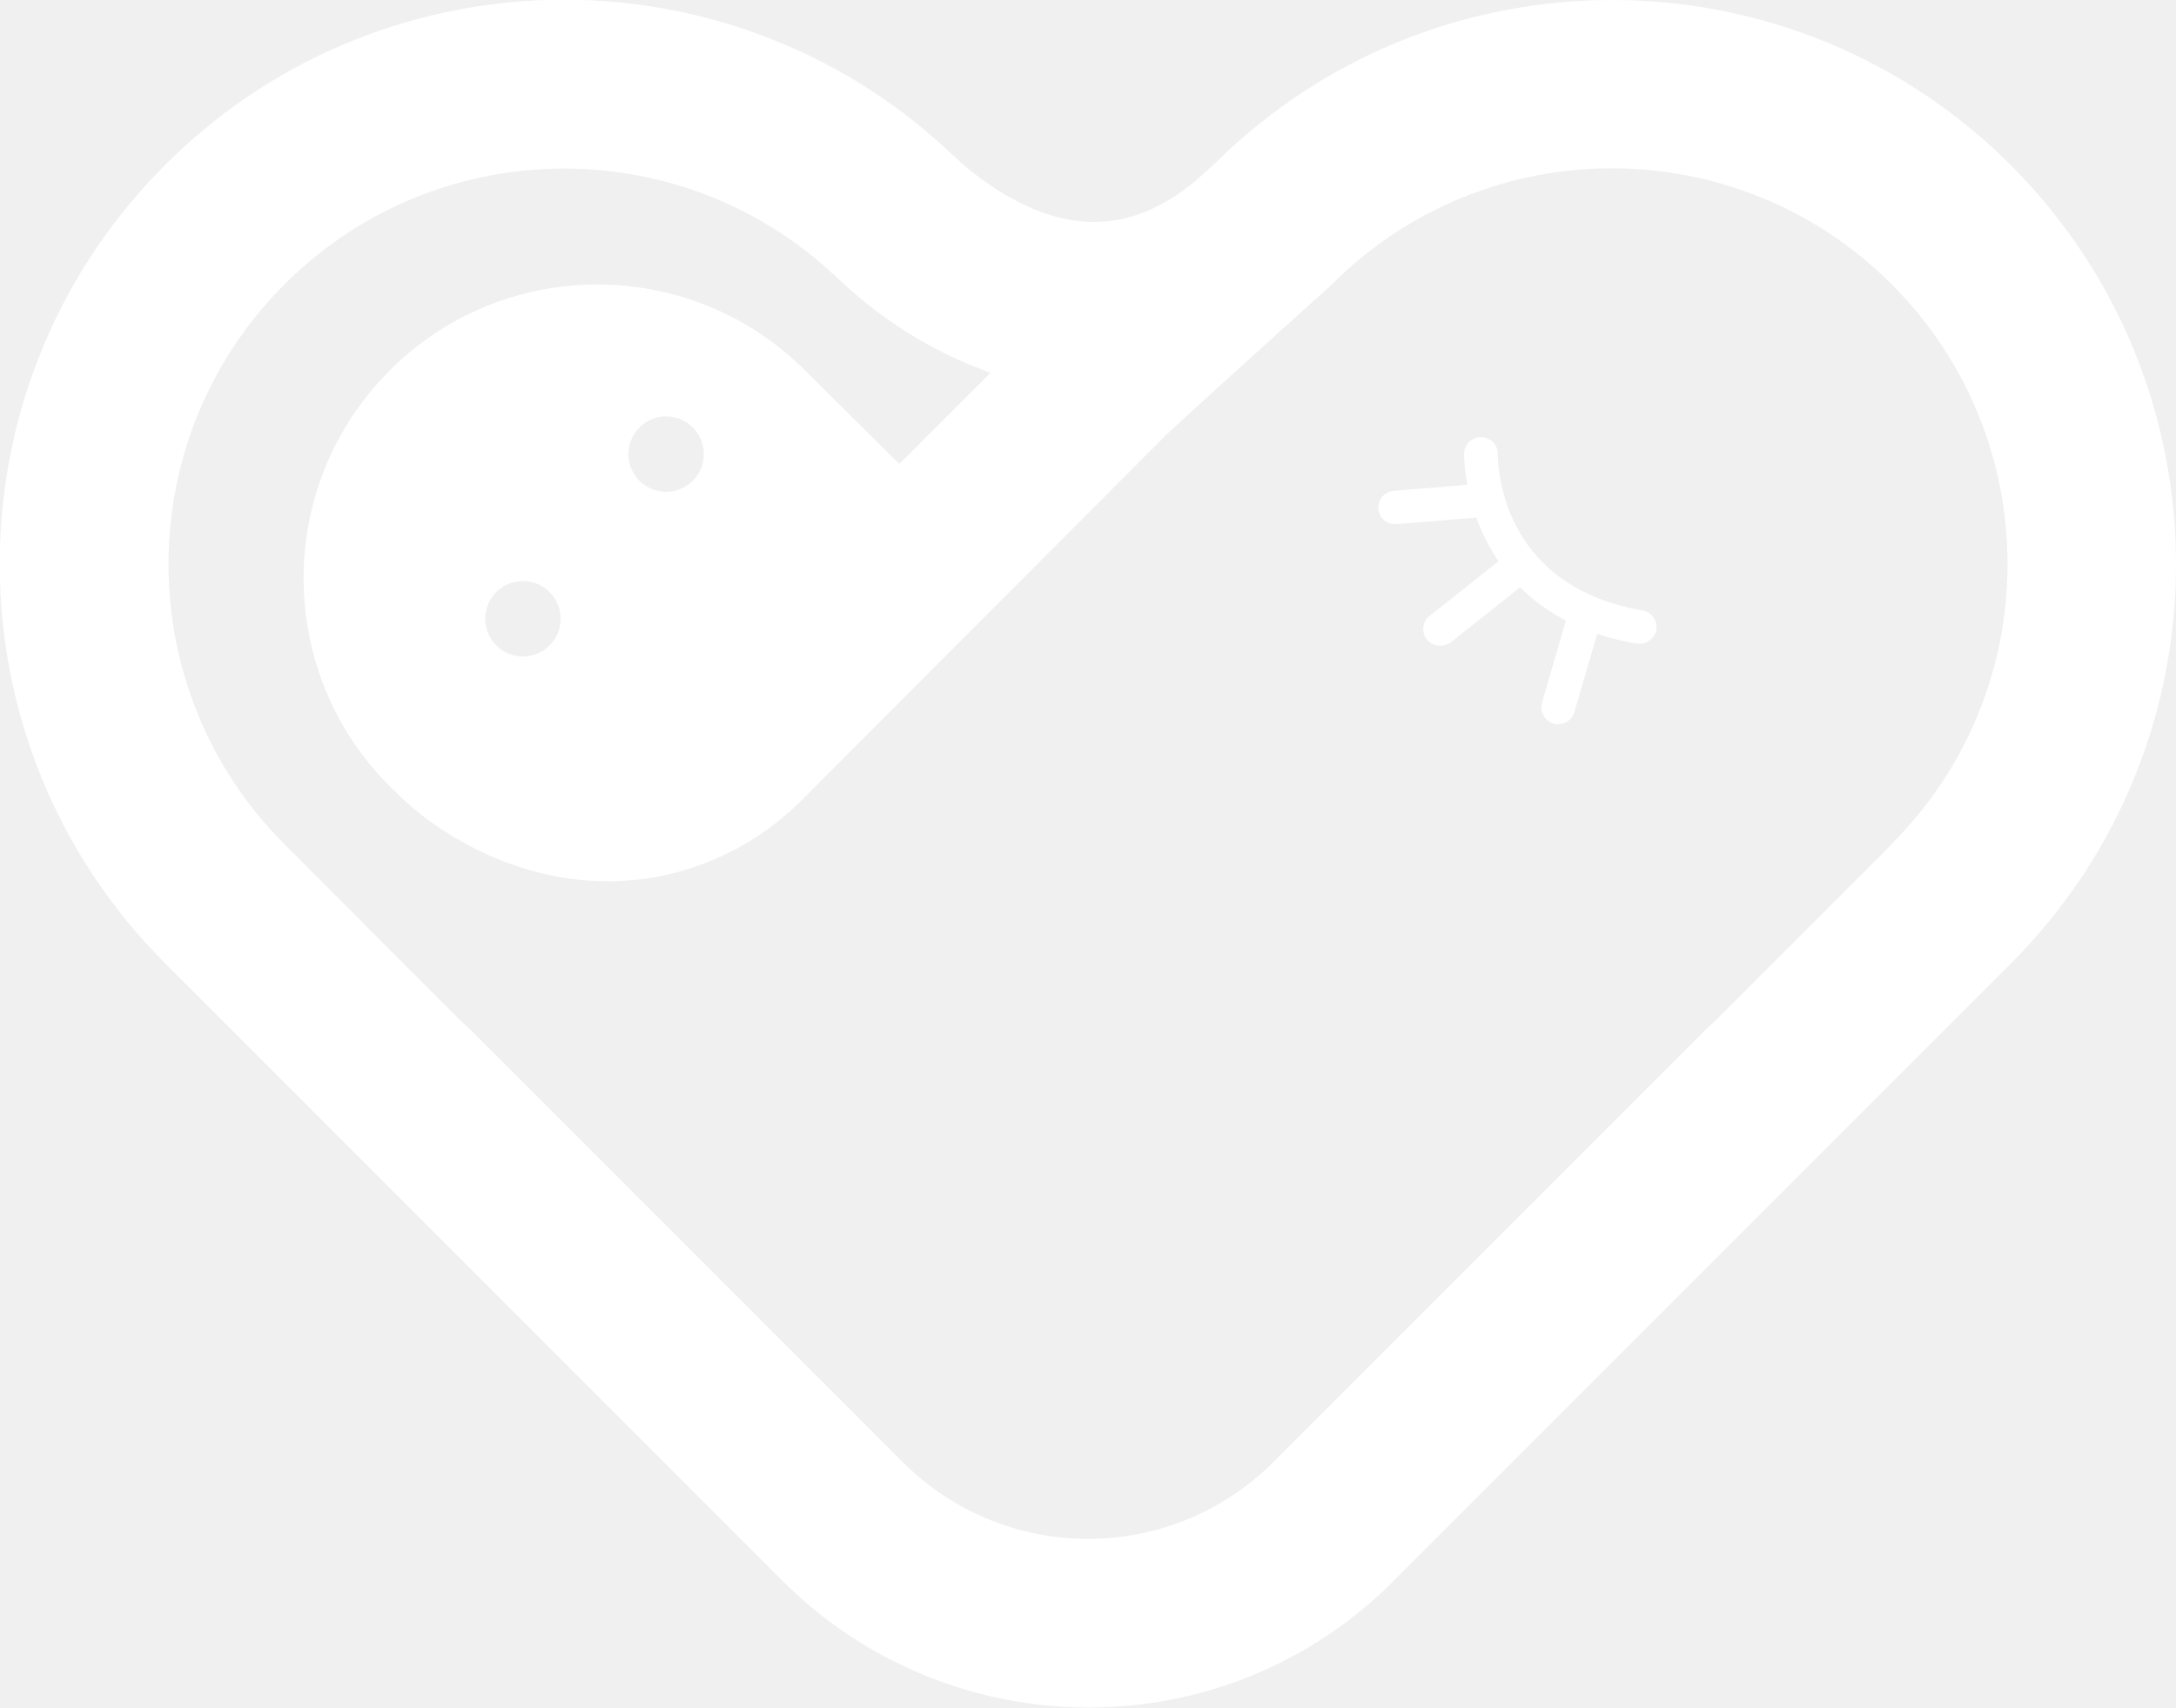
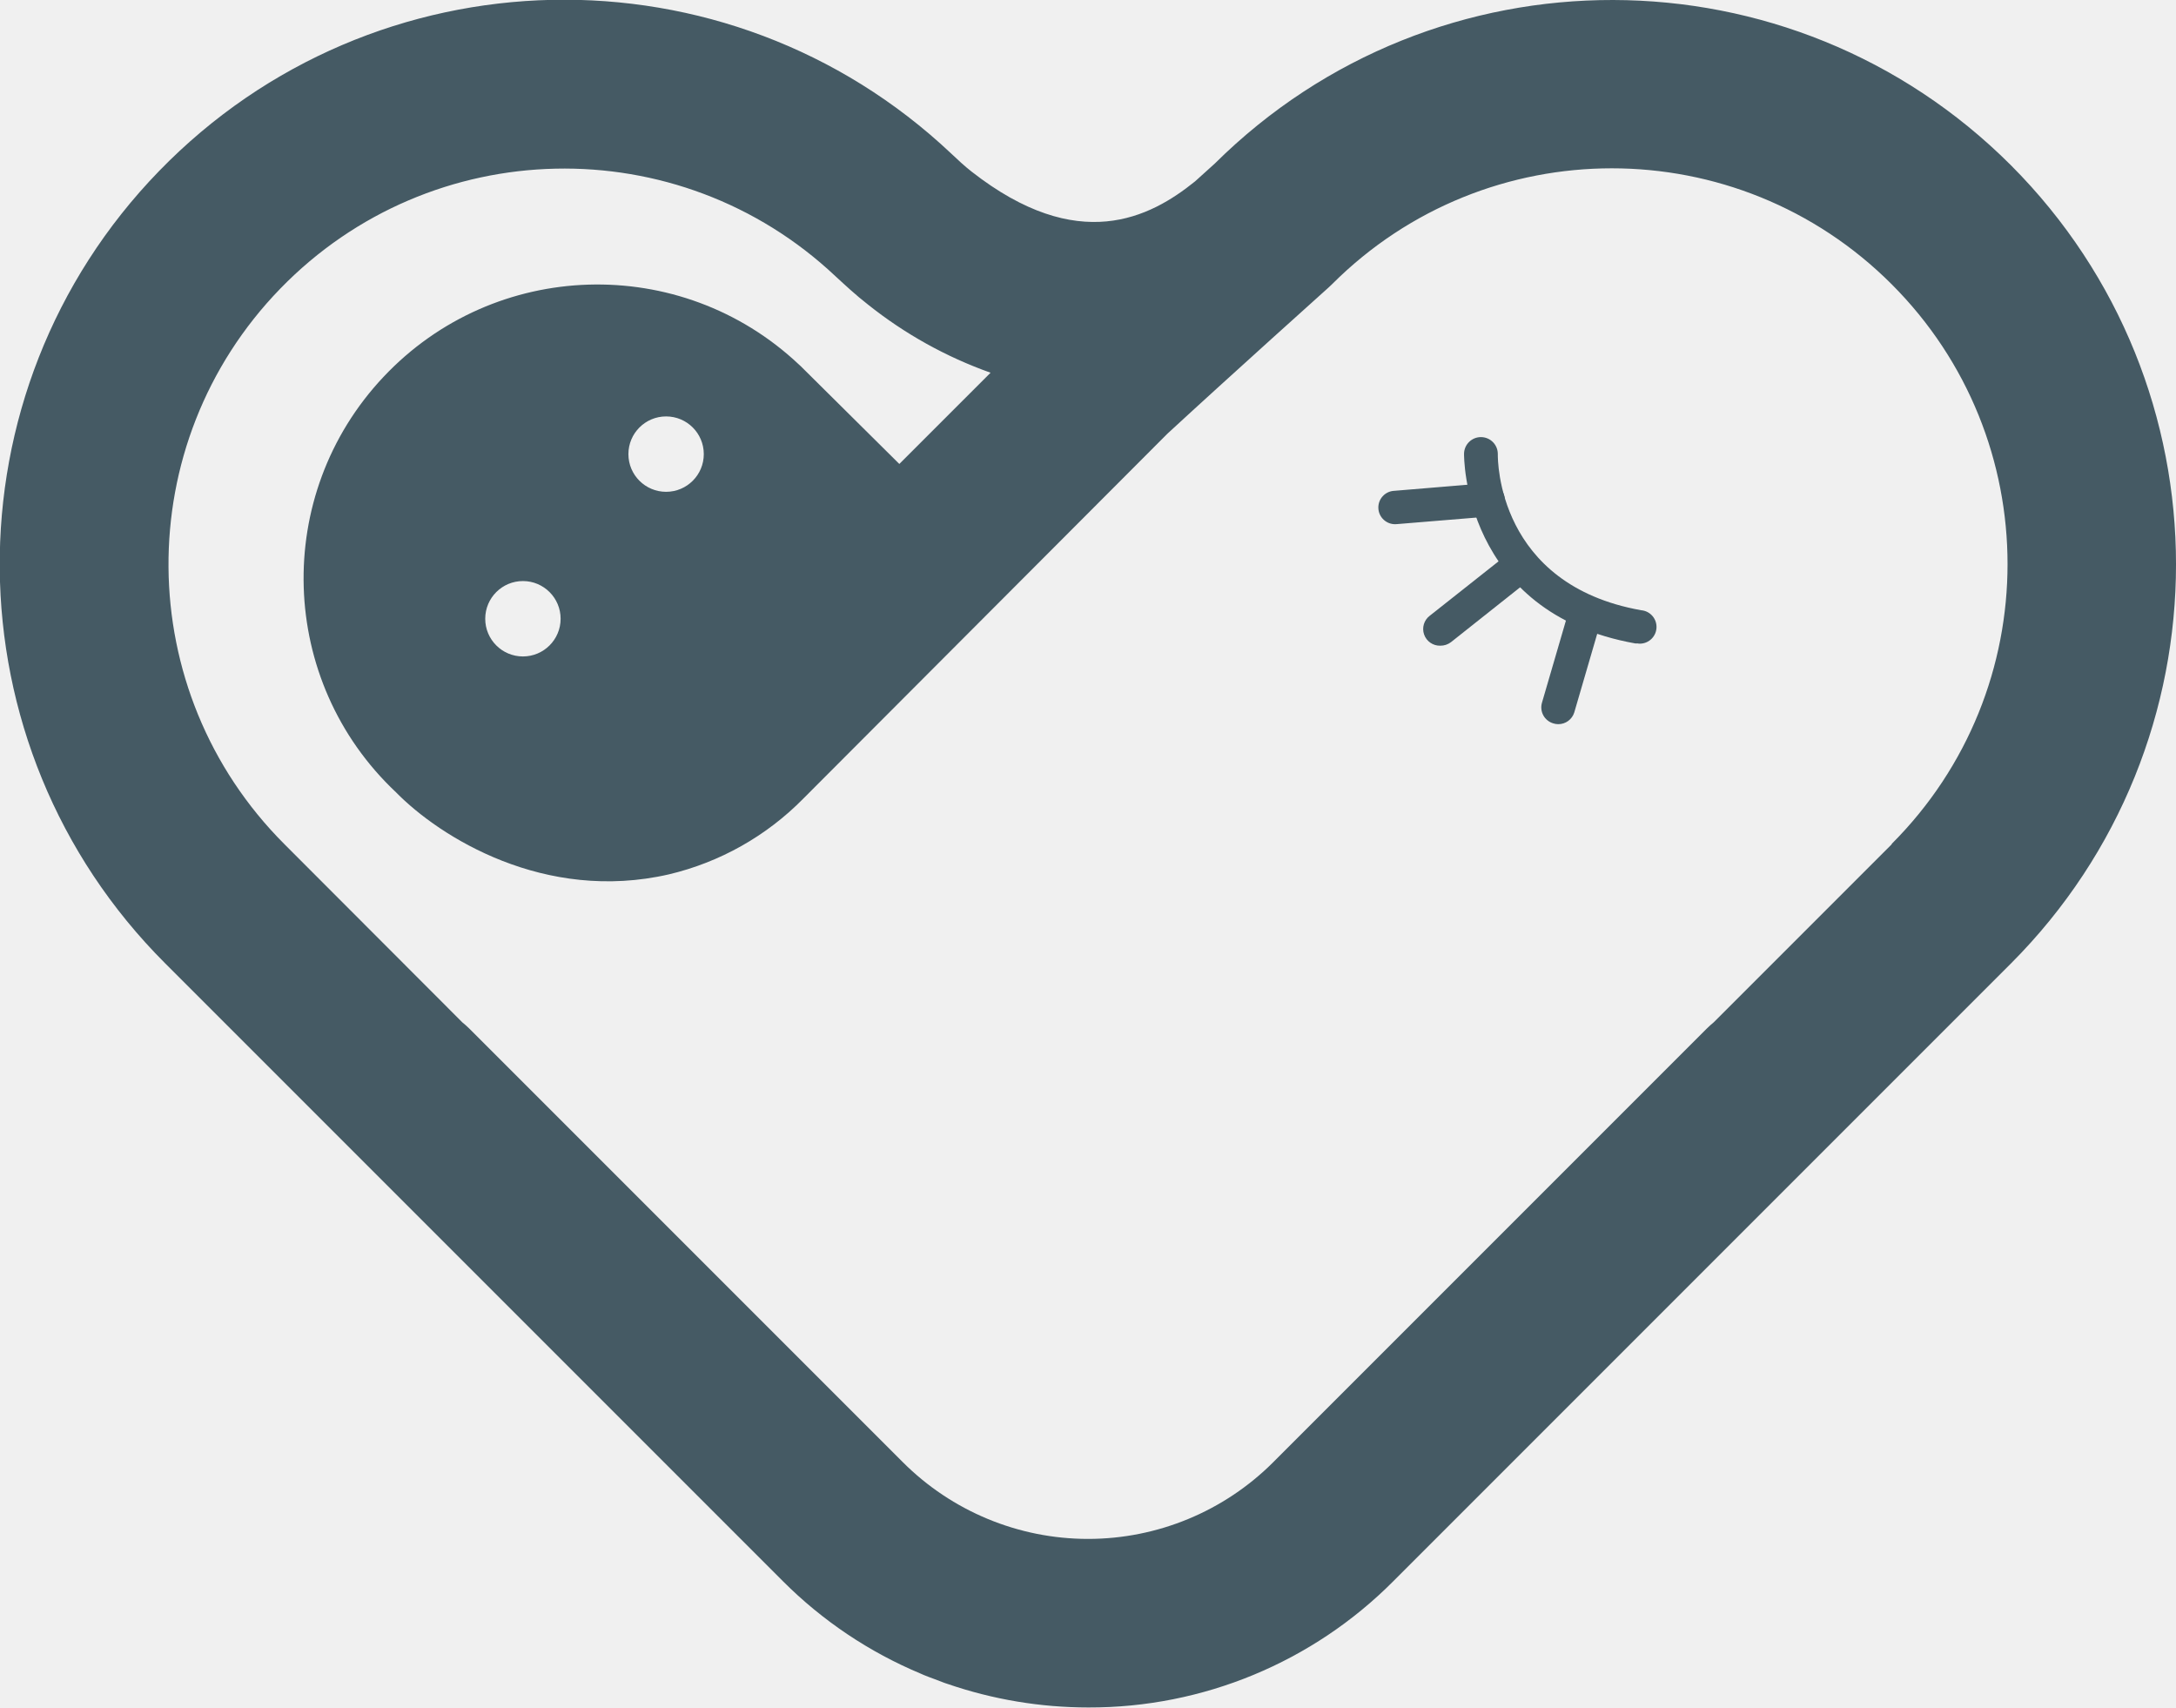
<svg xmlns="http://www.w3.org/2000/svg" viewBox="0 0 260.95 204.73">
  <defs>
-     <style>.cls-1{fill:#fff;}</style>
+     <style>.cls-1{fill:#455a64 ;}</style>
  </defs>
  <g id="레이어_2">
    <g>
      <path class="cls-1" d="M196.47,77.15a2.2,2.2,0,0,1-.36,0c-20.75-3.69-20.54-22.57-20.54-22.76a2,2,0,1,1,4.05.09h0c0,.63-.08,15.62,17.2,18.69a2,2,0,0,1-.35,4Z" />
      <path class="cls-1" d="M167.38,62.85a2,2,0,0,1-.17-4l11.07-.92a2,2,0,0,1,.33,4l-11.06.91Z" />
      <path class="cls-1" d="M172.72,77.42a2,2,0,0,1-1.25-3.6l9.65-7.63a2,2,0,0,1,2.51,3.17L174,77A2.07,2.07,0,0,1,172.72,77.42Z" />
      <path class="cls-1" d="M186.86,86.83a1.88,1.88,0,0,1-.57-.09,2,2,0,0,1-1.37-2.5l3.21-11A2,2,0,0,1,192,74.42l-3.21,11A2,2,0,0,1,186.86,86.83Z" />
      <path class="cls-1" d="M241.16,19.82a67.66,67.66,0,0,0-95.49-.2l-2.36,2.13c-5.39,4.35-14,8.83-26.79-1.17-.81-.63-1.65-1.41-2.43-2.15a67.67,67.67,0,0,0-94.27,97.09l74.06,74.06a51.33,51.33,0,0,0,16.57,11.11l.34.15c.41.17.82.32,1.23.47l1.26.48.36.12a52,52,0,0,0,16.89,2.82,51.38,51.38,0,0,0,36.57-15.15l74.06-74.06A67.74,67.74,0,0,0,241.16,19.82Zm-14.29,81.4L205.5,122.59a10.55,10.55,0,0,0-.79.71l-52,52a31.41,31.41,0,0,1-44.46,0l-52-52a10.69,10.69,0,0,0-.8-.71L34.11,101.22a47.45,47.45,0,0,1,66.1-68.08c1.09,1,2.4,2.23,3.87,3.37a50.9,50.9,0,0,0,14.71,8.18L107.85,55.63,96,43.88l-.21-.19A35.22,35.22,0,0,0,47.49,95c5.26,5.37,17.82,13.26,32.72,9.84a33.41,33.41,0,0,0,16.14-9.1L140,52c7.59-7,19.23-17.44,19.35-17.55l.39-.37a47.45,47.45,0,1,1,67.11,67.11ZM84.4,54.44a4.52,4.52,0,1,1-4.52-4.51A4.52,4.52,0,0,1,84.4,54.44ZM67.23,74.19a4.52,4.52,0,1,1-4.51-4.52A4.52,4.52,0,0,1,67.23,74.19Z" />
    </g>
  </g>
</svg>
